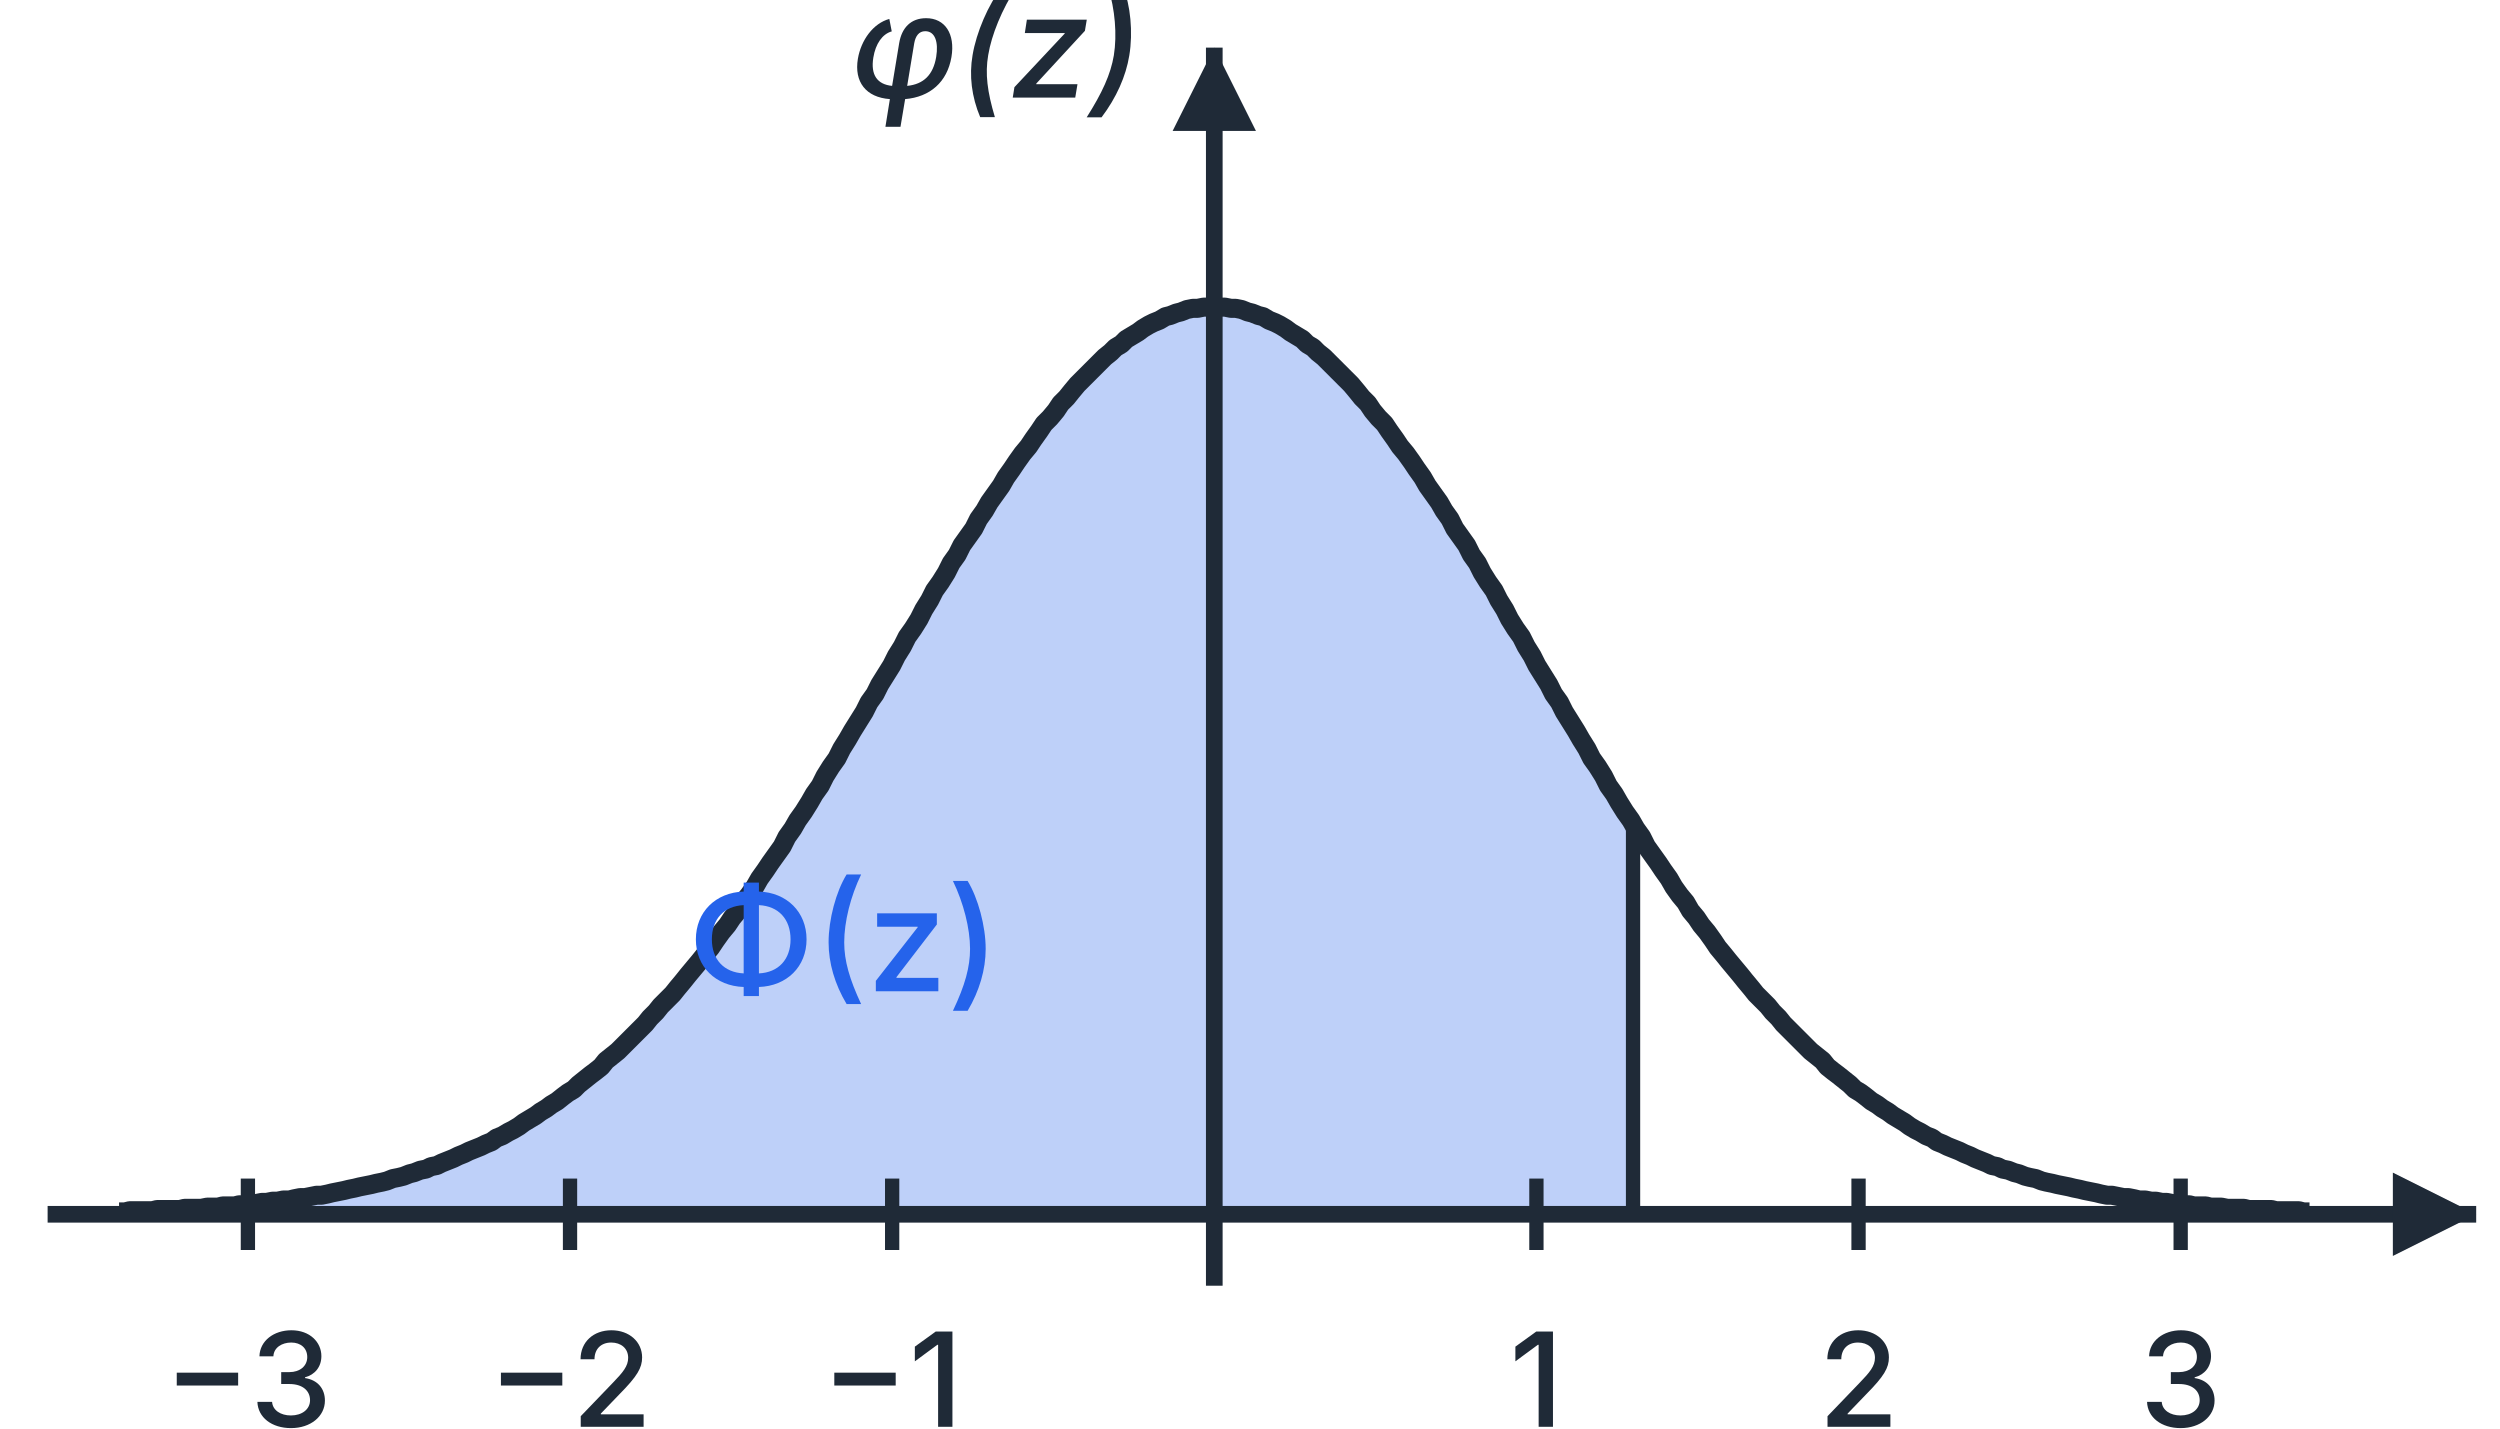
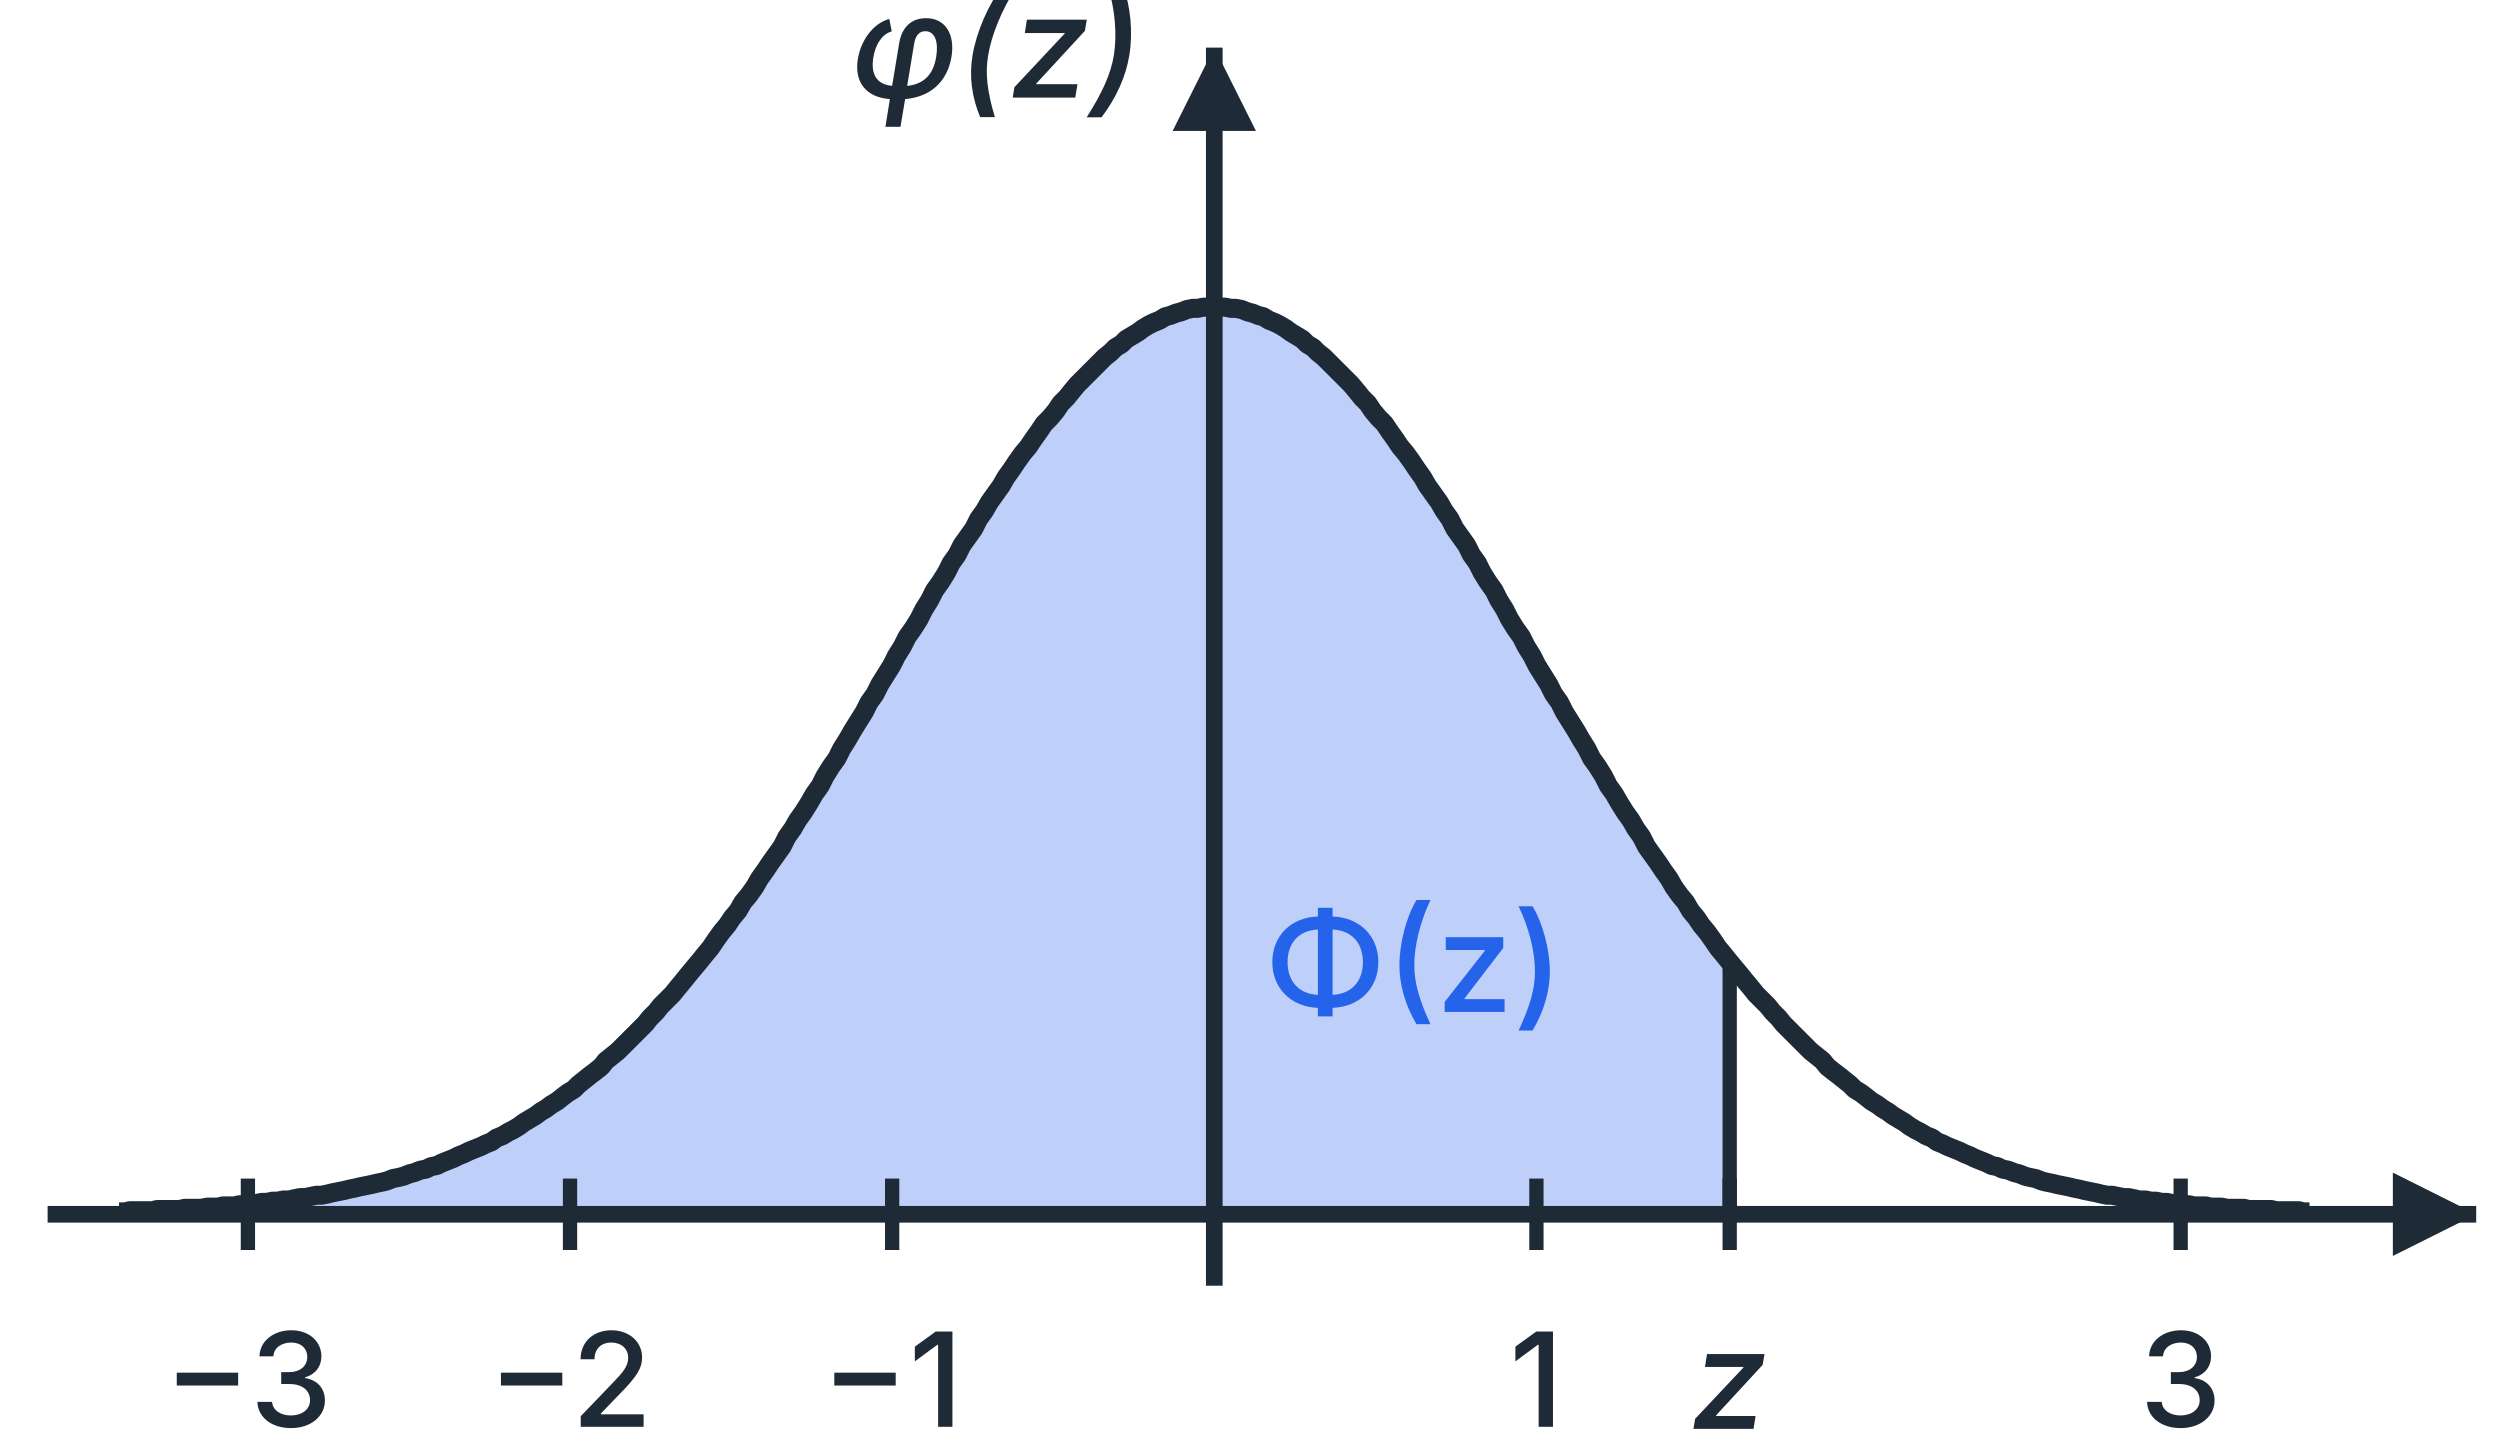
<svg xmlns="http://www.w3.org/2000/svg" viewBox="0 0 210 120" width="210" height="120" font-family="Inter, Arial, sans-serif">
-   <polygon points="10.0,101.8 10.6,101.7 11.3,101.7 11.9,101.7 12.5,101.7 13.2,101.7 13.8,101.6 14.5,101.6 15.1,101.6 15.7,101.5 16.4,101.5 17.0,101.5 17.6,101.4 18.3,101.4 18.9,101.3 19.5,101.3 20.2,101.2 20.8,101.2 21.4,101.1 22.1,101.0 22.7,101.0 23.4,100.9 24.0,100.8 24.6,100.7 25.3,100.6 25.9,100.5 26.5,100.4 27.2,100.3 27.8,100.2 28.4,100.1 29.1,100.0 29.7,99.9 30.3,99.7 31.0,99.6 31.6,99.4 32.3,99.2 32.9,99.1 33.5,98.9 34.2,98.7 34.8,98.5 35.4,98.3 36.1,98.1 36.7,97.9 37.3,97.6 38.0,97.4 38.6,97.1 39.3,96.8 39.9,96.5 40.5,96.2 41.2,95.9 41.8,95.6 42.4,95.2 43.1,94.9 43.7,94.5 44.3,94.1 45.0,93.7 45.6,93.3 46.2,92.9 46.9,92.4 47.5,92.0 48.2,91.5 48.8,91.0 49.4,90.5 50.1,89.9 50.7,89.4 51.3,88.8 52.0,88.2 52.6,87.6 53.2,87.0 53.9,86.3 54.5,85.7 55.1,85.0 55.8,84.3 56.4,83.5 57.1,82.8 57.7,82.1 58.3,81.3 59.0,80.5 59.6,79.7 60.2,78.8 60.9,78.0 61.5,77.1 62.1,76.2 62.8,75.3 63.4,74.4 64.1,73.5 64.7,72.5 65.3,71.6 66.0,70.6 66.6,69.6 67.2,68.6 67.9,67.6 68.5,66.6 69.1,65.5 69.8,64.5 70.4,63.4 71.0,62.4 71.7,61.3 72.3,60.2 73.0,59.1 73.6,58.1 74.2,57.0 74.9,55.9 75.5,54.8 76.1,53.7 76.8,52.6 77.4,51.6 78.0,50.5 78.7,49.4 79.3,48.4 79.9,47.3 80.6,46.3 81.2,45.2 81.9,44.2 82.5,43.2 83.1,42.2 83.8,41.2 84.4,40.3 85.0,39.4 85.7,38.5 86.3,37.6 86.9,36.7 87.6,35.9 88.2,35.0 88.8,34.3 89.5,33.5 90.1,32.8 90.8,32.1 91.4,31.4 92.0,30.8 92.7,30.2 93.3,29.6 93.9,29.1 94.6,28.6 95.2,28.1 95.8,27.7 96.5,27.3 97.1,27.0 97.8,26.7 98.4,26.4 99.0,26.2 99.7,26.0 100.3,25.9 100.9,25.8 101.6,25.8 102.2,25.8 102.8,25.8 103.5,25.9 104.1,26.0 104.7,26.1 105.4,26.4 106.0,26.6 106.7,26.9 107.3,27.2 107.9,27.6 108.6,28.0 109.2,28.4 109.8,28.9 110.5,29.4 111.1,30.0 111.7,30.5 112.4,31.2 113.0,31.8 113.6,32.5 114.3,33.2 114.9,34.0 115.6,34.8 116.2,35.6 116.8,36.4 117.5,37.2 118.1,38.1 118.7,39.0 119.4,40.0 120.0,40.9 120.6,41.9 121.3,42.8 121.9,43.8 122.6,44.9 123.2,45.9 123.8,46.9 124.5,48.0 125.1,49.0 125.7,50.1 126.4,51.2 127.0,52.2 127.6,53.3 128.3,54.4 128.9,55.5 129.5,56.6 130.2,57.7 130.8,58.8 131.5,59.8 132.1,60.9 132.7,62.0 133.4,63.1 134.0,64.1 134.6,65.2 135.3,66.2 135.9,67.2 136.5,68.2 137.2,69.2 137.2,102.0 136.5,102.0 135.9,102.0 135.3,102.0 134.6,102.0 134.0,102.0 133.4,102.0 132.7,102.0 132.1,102.0 131.5,102.0 130.8,102.0 130.2,102.0 129.5,102.0 128.9,102.0 128.3,102.0 127.6,102.0 127.0,102.0 126.4,102.0 125.7,102.0 125.1,102.0 124.5,102.0 123.8,102.0 123.2,102.0 122.6,102.0 121.9,102.0 121.3,102.0 120.6,102.0 120.0,102.0 119.4,102.0 118.7,102.0 118.1,102.0 117.5,102.0 116.8,102.0 116.2,102.0 115.6,102.0 114.9,102.0 114.3,102.0 113.6,102.0 113.0,102.0 112.4,102.0 111.7,102.0 111.1,102.0 110.5,102.0 109.8,102.0 109.2,102.0 108.6,102.0 107.9,102.0 107.3,102.0 106.7,102.0 106.0,102.0 105.4,102.0 104.7,102.0 104.1,102.0 103.5,102.0 102.8,102.0 102.2,102.0 101.6,102.0 100.9,102.0 100.3,102.0 99.7,102.0 99.0,102.0 98.4,102.0 97.8,102.0 97.1,102.0 96.5,102.0 95.8,102.0 95.2,102.0 94.6,102.0 93.9,102.0 93.3,102.0 92.7,102.0 92.0,102.0 91.4,102.0 90.8,102.0 90.1,102.0 89.5,102.0 88.8,102.0 88.2,102.0 87.6,102.0 86.9,102.0 86.3,102.0 85.7,102.0 85.0,102.0 84.4,102.0 83.8,102.0 83.1,102.0 82.5,102.0 81.9,102.0 81.2,102.0 80.6,102.0 79.9,102.0 79.3,102.0 78.7,102.0 78.0,102.0 77.4,102.0 76.8,102.0 76.1,102.0 75.5,102.0 74.9,102.0 74.2,102.0 73.6,102.0 73.0,102.0 72.3,102.0 71.7,102.0 71.0,102.0 70.4,102.0 69.8,102.0 69.1,102.0 68.5,102.0 67.9,102.0 67.2,102.0 66.6,102.0 66.0,102.0 65.3,102.0 64.7,102.0 64.1,102.0 63.4,102.0 62.8,102.0 62.1,102.0 61.5,102.0 60.9,102.0 60.2,102.0 59.6,102.0 59.0,102.0 58.3,102.0 57.7,102.0 57.1,102.0 56.4,102.0 55.8,102.0 55.1,102.0 54.5,102.0 53.9,102.0 53.2,102.0 52.6,102.0 52.0,102.0 51.3,102.0 50.7,102.0 50.1,102.0 49.4,102.0 48.8,102.0 48.2,102.0 47.5,102.0 46.9,102.0 46.2,102.0 45.6,102.0 45.0,102.0 44.3,102.0 43.7,102.0 43.1,102.0 42.4,102.0 41.8,102.0 41.2,102.0 40.5,102.0 39.9,102.0 39.3,102.0 38.6,102.0 38.0,102.0 37.3,102.0 36.7,102.0 36.1,102.0 35.4,102.0 34.8,102.0 34.2,102.0 33.5,102.0 32.9,102.0 32.3,102.0 31.6,102.0 31.0,102.0 30.3,102.0 29.7,102.0 29.1,102.0 28.4,102.0 27.8,102.0 27.2,102.0 26.5,102.0 25.9,102.0 25.3,102.0 24.6,102.0 24.0,102.0 23.4,102.0 22.7,102.0 22.1,102.0 21.4,102.0 20.8,102.0 20.2,102.0 19.5,102.0 18.9,102.0 18.3,102.0 17.6,102.0 17.0,102.0 16.4,102.0 15.7,102.0 15.1,102.0 14.5,102.0 13.8,102.0 13.2,102.0 12.5,102.0 11.9,102.0 11.3,102.0 10.6,102.0 10.0,102.0" fill="#2563eb" fill-opacity="0.3" stroke="none" />
+   <polygon points="10.0,101.8 10.7,101.7 11.4,101.7 12.0,101.7 12.7,101.7 13.4,101.6 14.1,101.6 14.7,101.6 15.4,101.5 16.1,101.5 16.8,101.5 17.4,101.4 18.1,101.4 18.8,101.3 19.5,101.3 20.1,101.2 20.8,101.2 21.5,101.1 22.2,101.0 22.9,100.9 23.5,100.9 24.2,100.8 24.9,100.7 25.6,100.6 26.2,100.5 26.9,100.4 27.6,100.3 28.3,100.1 28.9,100.0 29.6,99.9 30.3,99.7 31.0,99.6 31.6,99.4 32.3,99.2 33.0,99.0 33.7,98.9 34.4,98.7 35.0,98.4 35.7,98.2 36.4,98.0 37.1,97.7 37.7,97.5 38.4,97.2 39.1,96.9 39.8,96.6 40.4,96.3 41.1,95.9 41.8,95.6 42.5,95.2 43.1,94.8 43.8,94.4 44.5,94.0 45.2,93.6 45.9,93.1 46.5,92.7 47.2,92.2 47.9,91.7 48.6,91.2 49.2,90.6 49.9,90.0 50.6,89.5 51.3,88.9 51.9,88.2 52.6,87.6 53.3,86.9 54.0,86.2 54.6,85.5 55.3,84.8 56.0,84.0 56.7,83.3 57.4,82.5 58.0,81.6 58.7,80.8 59.4,79.9 60.1,79.1 60.7,78.2 61.4,77.2 62.1,76.3 62.8,75.4 63.4,74.4 64.1,73.4 64.8,72.4 65.5,71.3 66.1,70.3 66.8,69.2 67.5,68.2 68.2,67.1 68.9,66.0 69.5,64.9 70.2,63.8 70.9,62.6 71.6,61.5 72.2,60.4 72.9,59.2 73.6,58.1 74.3,56.9 74.9,55.8 75.6,54.6 76.3,53.4 77.0,52.3 77.6,51.1 78.3,50.0 79.0,48.9 79.7,47.7 80.4,46.6 81.0,45.5 81.7,44.4 82.4,43.4 83.1,42.3 83.7,41.3 84.4,40.3 85.1,39.3 85.8,38.3 86.4,37.4 87.1,36.5 87.8,35.6 88.5,34.7 89.1,33.9 89.8,33.1 90.5,32.3 91.2,31.6 91.9,30.9 92.5,30.3 93.2,29.7 93.9,29.1 94.6,28.6 95.2,28.1 95.9,27.7 96.6,27.3 97.3,26.9 97.9,26.6 98.6,26.4 99.3,26.1 100.0,26.0 100.6,25.9 101.3,25.8 102.0,25.8 102.7,25.8 103.4,25.9 104.0,26.0 104.7,26.1 105.4,26.4 106.1,26.6 106.7,26.9 107.4,27.3 108.1,27.7 108.8,28.1 109.4,28.6 110.1,29.1 110.8,29.7 111.5,30.3 112.1,30.9 112.8,31.6 113.5,32.3 114.2,33.1 114.9,33.9 115.5,34.7 116.2,35.6 116.9,36.5 117.6,37.4 118.2,38.3 118.9,39.3 119.6,40.3 120.3,41.3 120.9,42.3 121.6,43.4 122.3,44.4 123.0,45.5 123.6,46.6 124.3,47.7 125.0,48.9 125.7,50.0 126.4,51.1 127.0,52.3 127.7,53.4 128.4,54.6 129.1,55.8 129.7,56.9 130.4,58.1 131.1,59.2 131.8,60.4 132.4,61.5 133.1,62.6 133.8,63.8 134.5,64.9 135.1,66.0 135.8,67.1 136.5,68.2 137.2,69.2 137.9,70.3 138.5,71.3 139.2,72.4 139.9,73.4 140.6,74.4 141.2,75.4 141.9,76.3 142.6,77.2 143.3,78.2 143.9,79.1 144.6,79.9 145.3,80.8 145.3,102.0 144.6,102.0 143.9,102.0 143.3,102.0 142.6,102.0 141.9,102.0 141.2,102.0 140.6,102.0 139.9,102.0 139.2,102.0 138.5,102.0 137.9,102.0 137.2,102.0 136.5,102.0 135.8,102.0 135.1,102.0 134.5,102.0 133.8,102.0 133.1,102.0 132.4,102.0 131.8,102.0 131.1,102.0 130.4,102.0 129.7,102.0 129.1,102.0 128.4,102.0 127.7,102.0 127.0,102.0 126.4,102.0 125.7,102.0 125.0,102.0 124.3,102.0 123.6,102.0 123.0,102.0 122.3,102.0 121.6,102.0 120.9,102.0 120.3,102.0 119.6,102.0 118.9,102.0 118.2,102.0 117.6,102.0 116.9,102.0 116.2,102.0 115.5,102.0 114.9,102.0 114.2,102.0 113.5,102.0 112.8,102.0 112.1,102.0 111.5,102.0 110.8,102.0 110.1,102.0 109.4,102.0 108.8,102.0 108.1,102.0 107.4,102.0 106.7,102.0 106.1,102.0 105.4,102.0 104.7,102.0 104.0,102.0 103.4,102.0 102.7,102.0 102.0,102.0 101.3,102.0 100.6,102.0 100.0,102.0 99.3,102.0 98.6,102.0 97.9,102.0 97.3,102.0 96.6,102.0 95.9,102.0 95.2,102.0 94.6,102.0 93.9,102.0 93.2,102.0 92.5,102.0 91.9,102.0 91.2,102.0 90.5,102.0 89.8,102.0 89.1,102.0 88.5,102.0 87.8,102.0 87.1,102.0 86.4,102.0 85.8,102.0 85.1,102.0 84.4,102.0 83.7,102.0 83.1,102.0 82.4,102.0 81.7,102.0 81.0,102.0 80.4,102.0 79.7,102.0 79.0,102.0 78.3,102.0 77.6,102.0 77.0,102.0 76.3,102.0 75.6,102.0 74.9,102.0 74.3,102.0 73.6,102.0 72.9,102.0 72.2,102.0 71.6,102.0 70.9,102.0 70.2,102.0 69.5,102.0 68.9,102.0 68.2,102.0 67.5,102.0 66.8,102.0 66.1,102.0 65.5,102.0 64.8,102.0 64.1,102.0 63.4,102.0 62.8,102.0 62.1,102.0 61.4,102.0 60.7,102.0 60.1,102.0 59.4,102.0 58.7,102.0 58.0,102.0 57.4,102.0 56.7,102.0 56.0,102.0 55.3,102.0 54.6,102.0 54.0,102.0 53.3,102.0 52.6,102.0 51.9,102.0 51.3,102.0 50.6,102.0 49.9,102.0 49.2,102.0 48.6,102.0 47.9,102.0 47.2,102.0 46.5,102.0 45.9,102.0 45.2,102.0 44.5,102.0 43.8,102.0 43.1,102.0 42.5,102.0 41.8,102.0 41.1,102.0 40.4,102.0 39.8,102.0 39.1,102.0 38.4,102.0 37.7,102.0 37.1,102.0 36.4,102.0 35.7,102.0 35.0,102.0 34.4,102.0 33.7,102.0 33.0,102.0 32.3,102.0 31.6,102.0 31.0,102.0 30.3,102.0 29.6,102.0 28.9,102.0 28.3,102.0 27.6,102.0 26.9,102.0 26.2,102.0 25.6,102.0 24.9,102.0 24.2,102.0 23.5,102.0 22.9,102.0 22.2,102.0 21.5,102.0 20.8,102.0 20.1,102.0 19.5,102.0 18.8,102.0 18.1,102.0 17.4,102.0 16.8,102.0 16.1,102.0 15.4,102.0 14.7,102.0 14.1,102.0 13.4,102.0 12.7,102.0 12.0,102.0 11.4,102.0 10.7,102.0 10.0,102.0" fill="#2563eb" fill-opacity="0.3" stroke="none" />
  <line x1="4.0" y1="102.0" x2="208.0" y2="102.0" stroke="#1f2a37" stroke-width="1.4" />
  <path d="M208.0,102.0 l-7,-3.5 v7 z" fill="#1f2a37" />
  <line x1="102.0" y1="108.0" x2="102.0" y2="4.0" stroke="#1f2a37" stroke-width="1.4" />
  <path d="M102.0,4.0 l-3.5,7 h7 z" fill="#1f2a37" />
  <text x="212.0" y="118.2" text-anchor="start" font-size="12" fill="#1f2a37" font-weight="500" font-style="italic">z</text>
  <text x="96.0" y="8.2" text-anchor="end" font-size="12" fill="#1f2a37" font-weight="500" font-style="italic">φ(z)</text>
  <polyline points="10.0,101.8 10.5,101.8 10.9,101.7 11.4,101.7 11.8,101.7 12.3,101.7 12.8,101.7 13.2,101.6 13.7,101.6 14.1,101.6 14.6,101.6 15.1,101.6 15.5,101.5 16.0,101.5 16.4,101.5 16.9,101.5 17.4,101.4 17.8,101.4 18.3,101.4 18.7,101.3 19.2,101.3 19.7,101.3 20.1,101.2 20.6,101.2 21.0,101.1 21.5,101.1 22.0,101.0 22.4,101.0 22.9,100.9 23.3,100.9 23.8,100.8 24.3,100.8 24.7,100.7 25.2,100.6 25.6,100.6 26.1,100.5 26.6,100.4 27.0,100.4 27.5,100.3 27.9,100.2 28.4,100.1 28.9,100.0 29.3,99.9 29.8,99.8 30.2,99.7 30.7,99.6 31.2,99.5 31.6,99.4 32.1,99.3 32.5,99.2 33.0,99.0 33.5,98.9 33.9,98.8 34.4,98.6 34.8,98.5 35.3,98.3 35.8,98.2 36.2,98.0 36.7,97.9 37.1,97.7 37.6,97.5 38.1,97.3 38.5,97.1 39.0,96.9 39.4,96.7 39.9,96.5 40.4,96.3 40.8,96.1 41.3,95.9 41.7,95.6 42.2,95.4 42.7,95.1 43.1,94.9 43.6,94.6 44.0,94.3 44.5,94.0 45.0,93.7 45.4,93.4 45.9,93.1 46.3,92.8 46.8,92.5 47.3,92.1 47.7,91.8 48.2,91.5 48.6,91.1 49.1,90.7 49.6,90.3 50.0,90.0 50.5,89.6 50.9,89.1 51.4,88.7 51.9,88.3 52.3,87.9 52.8,87.4 53.2,87.0 53.7,86.5 54.2,86.0 54.6,85.5 55.1,85.0 55.5,84.5 56.0,84.0 56.5,83.5 56.9,83.0 57.4,82.4 57.8,81.9 58.3,81.3 58.8,80.7 59.2,80.2 59.7,79.6 60.1,79.0 60.6,78.3 61.1,77.7 61.5,77.1 62.0,76.5 62.4,75.8 62.9,75.2 63.4,74.5 63.8,73.8 64.3,73.1 64.7,72.5 65.2,71.8 65.7,71.1 66.1,70.3 66.6,69.6 67.0,68.9 67.5,68.2 68.0,67.4 68.4,66.7 68.9,66.0 69.3,65.2 69.8,64.4 70.3,63.7 70.7,62.9 71.2,62.1 71.6,61.4 72.1,60.6 72.6,59.8 73.0,59.0 73.5,58.3 73.9,57.5 74.4,56.7 74.9,55.9 75.3,55.1 75.8,54.3 76.2,53.5 76.7,52.8 77.2,52.0 77.6,51.2 78.1,50.4 78.5,49.6 79.0,48.9 79.5,48.1 79.9,47.3 80.4,46.6 80.8,45.8 81.3,45.1 81.8,44.4 82.2,43.6 82.7,42.9 83.1,42.2 83.6,41.5 84.1,40.8 84.5,40.1 85.0,39.4 85.4,38.8 85.9,38.1 86.4,37.5 86.8,36.9 87.3,36.2 87.7,35.6 88.2,35.1 88.7,34.5 89.1,33.9 89.6,33.4 90.0,32.9 90.5,32.3 91.0,31.8 91.4,31.4 91.9,30.9 92.3,30.5 92.8,30.0 93.3,29.6 93.7,29.2 94.2,28.9 94.6,28.5 95.1,28.2 95.6,27.9 96.0,27.6 96.5,27.3 96.9,27.1 97.4,26.9 97.9,26.6 98.3,26.5 98.8,26.3 99.2,26.2 99.7,26.0 100.2,25.9 100.6,25.9 101.1,25.8 101.5,25.8 102.0,25.8 102.5,25.8 102.9,25.8 103.4,25.9 103.8,25.9 104.3,26.0 104.8,26.2 105.2,26.3 105.7,26.5 106.1,26.6 106.6,26.9 107.1,27.1 107.5,27.3 108.0,27.6 108.4,27.9 108.9,28.2 109.4,28.5 109.8,28.9 110.3,29.2 110.7,29.6 111.2,30.0 111.7,30.5 112.1,30.9 112.6,31.4 113.0,31.8 113.5,32.3 114.0,32.9 114.4,33.4 114.9,33.9 115.3,34.5 115.8,35.1 116.3,35.6 116.7,36.2 117.2,36.9 117.6,37.5 118.1,38.1 118.6,38.8 119.0,39.4 119.5,40.1 119.9,40.8 120.4,41.5 120.9,42.2 121.3,42.9 121.8,43.6 122.2,44.4 122.7,45.1 123.2,45.8 123.6,46.6 124.1,47.3 124.5,48.1 125.0,48.9 125.5,49.6 125.9,50.4 126.4,51.2 126.8,52.0 127.3,52.8 127.8,53.5 128.2,54.3 128.7,55.1 129.1,55.9 129.6,56.7 130.1,57.5 130.5,58.3 131.0,59.0 131.4,59.8 131.9,60.6 132.4,61.4 132.8,62.1 133.3,62.9 133.7,63.7 134.2,64.4 134.7,65.2 135.1,66.0 135.6,66.7 136.0,67.4 136.5,68.2 137.0,68.9 137.4,69.6 137.9,70.3 138.3,71.1 138.8,71.8 139.3,72.5 139.7,73.1 140.2,73.8 140.6,74.5 141.1,75.2 141.6,75.8 142.0,76.5 142.5,77.1 142.9,77.7 143.4,78.3 143.9,79.0 144.3,79.6 144.8,80.2 145.2,80.7 145.7,81.3 146.2,81.9 146.6,82.4 147.1,83.0 147.5,83.5 148.0,84.0 148.5,84.5 148.9,85.0 149.4,85.5 149.8,86.0 150.3,86.5 150.8,87.0 151.2,87.4 151.7,87.9 152.1,88.3 152.6,88.7 153.1,89.1 153.5,89.6 154.0,90.0 154.4,90.3 154.9,90.7 155.4,91.1 155.8,91.5 156.3,91.8 156.7,92.1 157.2,92.5 157.7,92.8 158.1,93.1 158.6,93.4 159.0,93.7 159.5,94.0 160.0,94.3 160.4,94.6 160.9,94.9 161.3,95.1 161.8,95.4 162.3,95.6 162.7,95.9 163.2,96.1 163.6,96.3 164.1,96.5 164.6,96.7 165.0,96.9 165.5,97.1 165.9,97.3 166.4,97.5 166.9,97.7 167.3,97.9 167.8,98.0 168.2,98.2 168.7,98.3 169.2,98.5 169.6,98.6 170.1,98.8 170.5,98.9 171.0,99.0 171.5,99.2 171.9,99.3 172.4,99.4 172.8,99.5 173.3,99.6 173.8,99.7 174.2,99.8 174.7,99.9 175.1,100.0 175.6,100.1 176.1,100.2 176.5,100.3 177.0,100.4 177.4,100.4 177.9,100.5 178.4,100.6 178.8,100.6 179.3,100.7 179.7,100.8 180.2,100.8 180.7,100.9 181.1,100.9 181.6,101.0 182.0,101.0 182.5,101.1 183.0,101.1 183.4,101.2 183.9,101.2 184.3,101.3 184.8,101.3 185.3,101.3 185.7,101.4 186.2,101.4 186.6,101.4 187.1,101.5 187.6,101.5 188.0,101.5 188.5,101.5 188.9,101.6 189.4,101.6 189.9,101.6 190.3,101.6 190.8,101.6 191.2,101.7 191.7,101.7 192.2,101.7 192.6,101.7 193.1,101.7 193.5,101.8 194.0,101.8" fill="none" stroke="#1f2a37" stroke-width="1.6" stroke-linejoin="round" />
  <line x1="20.824" y1="99.0" x2="20.824" y2="105.0" stroke="#1f2a37" stroke-width="1.2" />
  <text x="20.824" y="119.85" text-anchor="middle" font-size="11" fill="#1f2a37" font-weight="500">−3</text>
  <line x1="47.882" y1="99.0" x2="47.882" y2="105.0" stroke="#1f2a37" stroke-width="1.2" />
  <text x="47.882" y="119.85" text-anchor="middle" font-size="11" fill="#1f2a37" font-weight="500">−2</text>
  <line x1="74.941" y1="99.0" x2="74.941" y2="105.0" stroke="#1f2a37" stroke-width="1.2" />
  <text x="74.941" y="119.85" text-anchor="middle" font-size="11" fill="#1f2a37" font-weight="500">−1</text>
  <line x1="129.059" y1="99.0" x2="129.059" y2="105.0" stroke="#1f2a37" stroke-width="1.2" />
  <text x="129.059" y="119.85" text-anchor="middle" font-size="11" fill="#1f2a37" font-weight="500">1</text>
-   <line x1="156.118" y1="99.0" x2="156.118" y2="105.0" stroke="#1f2a37" stroke-width="1.2" />
-   <text x="156.118" y="119.85" text-anchor="middle" font-size="11" fill="#1f2a37" font-weight="500">2</text>
  <line x1="183.176" y1="99.0" x2="183.176" y2="105.0" stroke="#1f2a37" stroke-width="1.2" />
  <text x="183.176" y="119.85" text-anchor="middle" font-size="11" fill="#1f2a37" font-weight="500">3</text>
-   <line x1="137.176" y1="102.0" x2="137.176" y2="69.25" stroke="#1f2a37" stroke-width="1.2" stroke-dasharray="" />
-   <text x="137.176" y="131.85" text-anchor="middle" font-size="11" fill="#1f2a37" font-weight="500" font-style="italic">z</text>
-   <text x="70.882" y="83.267" text-anchor="middle" font-size="12" fill="#2563eb" font-weight="500">Φ(z)</text>
+   <line x1="145.294" y1="102.0" x2="145.294" y2="80.802" stroke="#1f2a37" stroke-width="1.2" stroke-dasharray="" />
+   <line x1="145.294" y1="99.0" x2="145.294" y2="105.0" stroke="#1f2a37" stroke-width="1.2" />
+   <text x="145.294" y="120.025" text-anchor="middle" font-size="11.5" fill="#1f2a37" font-weight="500" font-style="italic">z</text>
+   <text x="118.776" y="85.003" text-anchor="middle" font-size="11.5" fill="#2563eb" font-weight="500">Φ(z)</text>
</svg>
